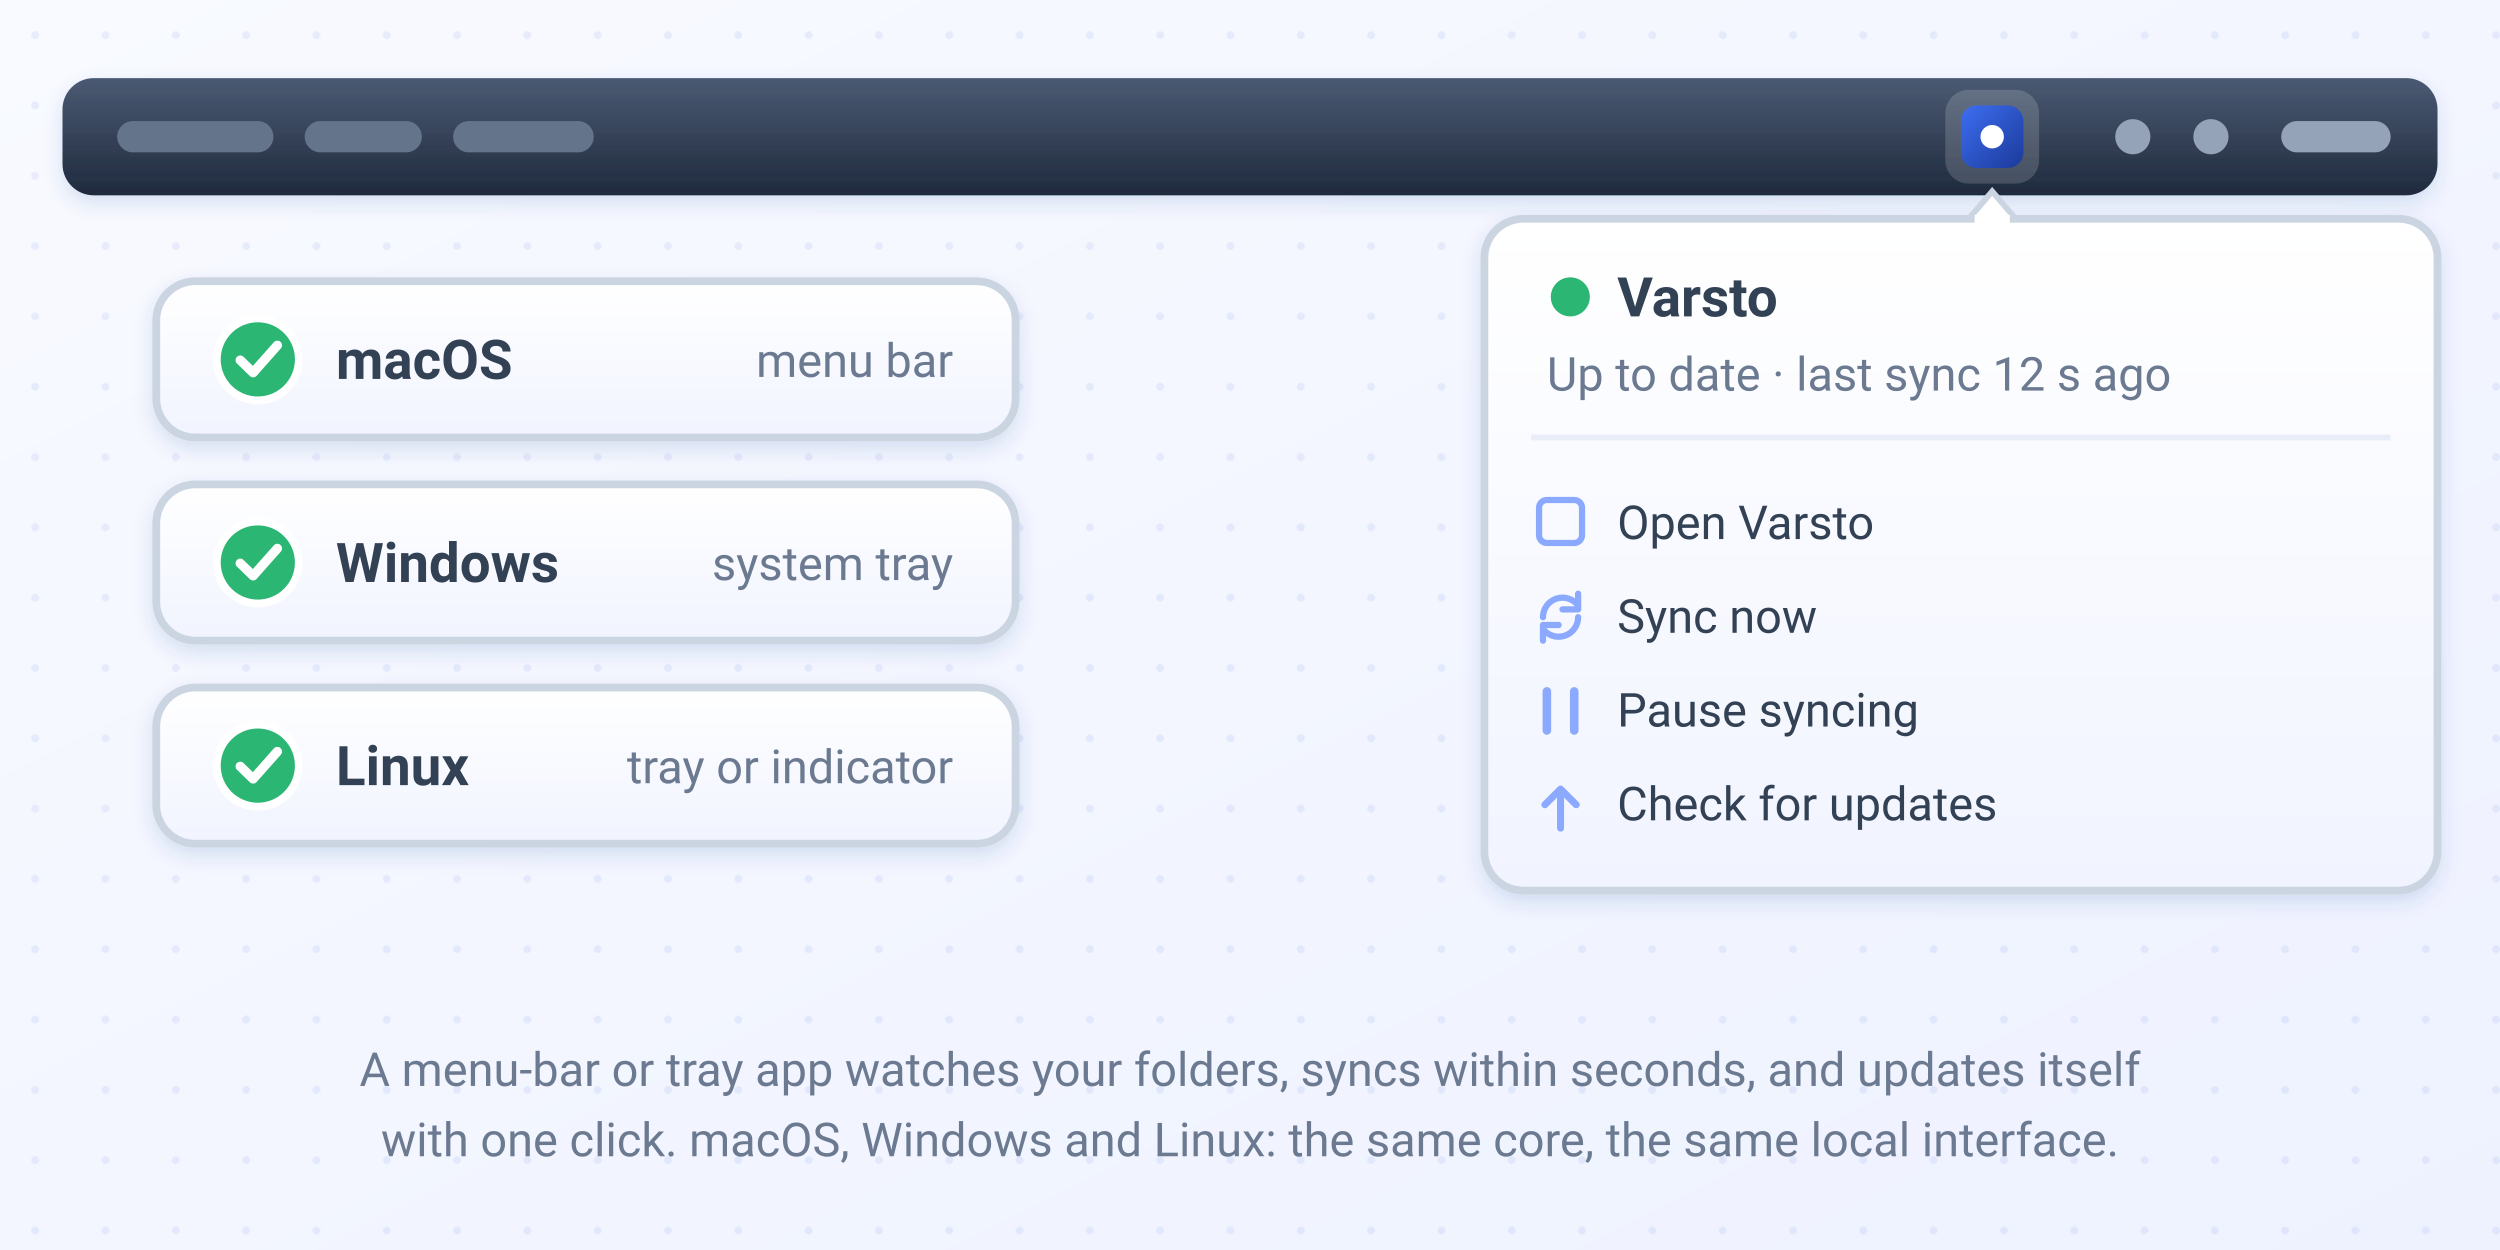
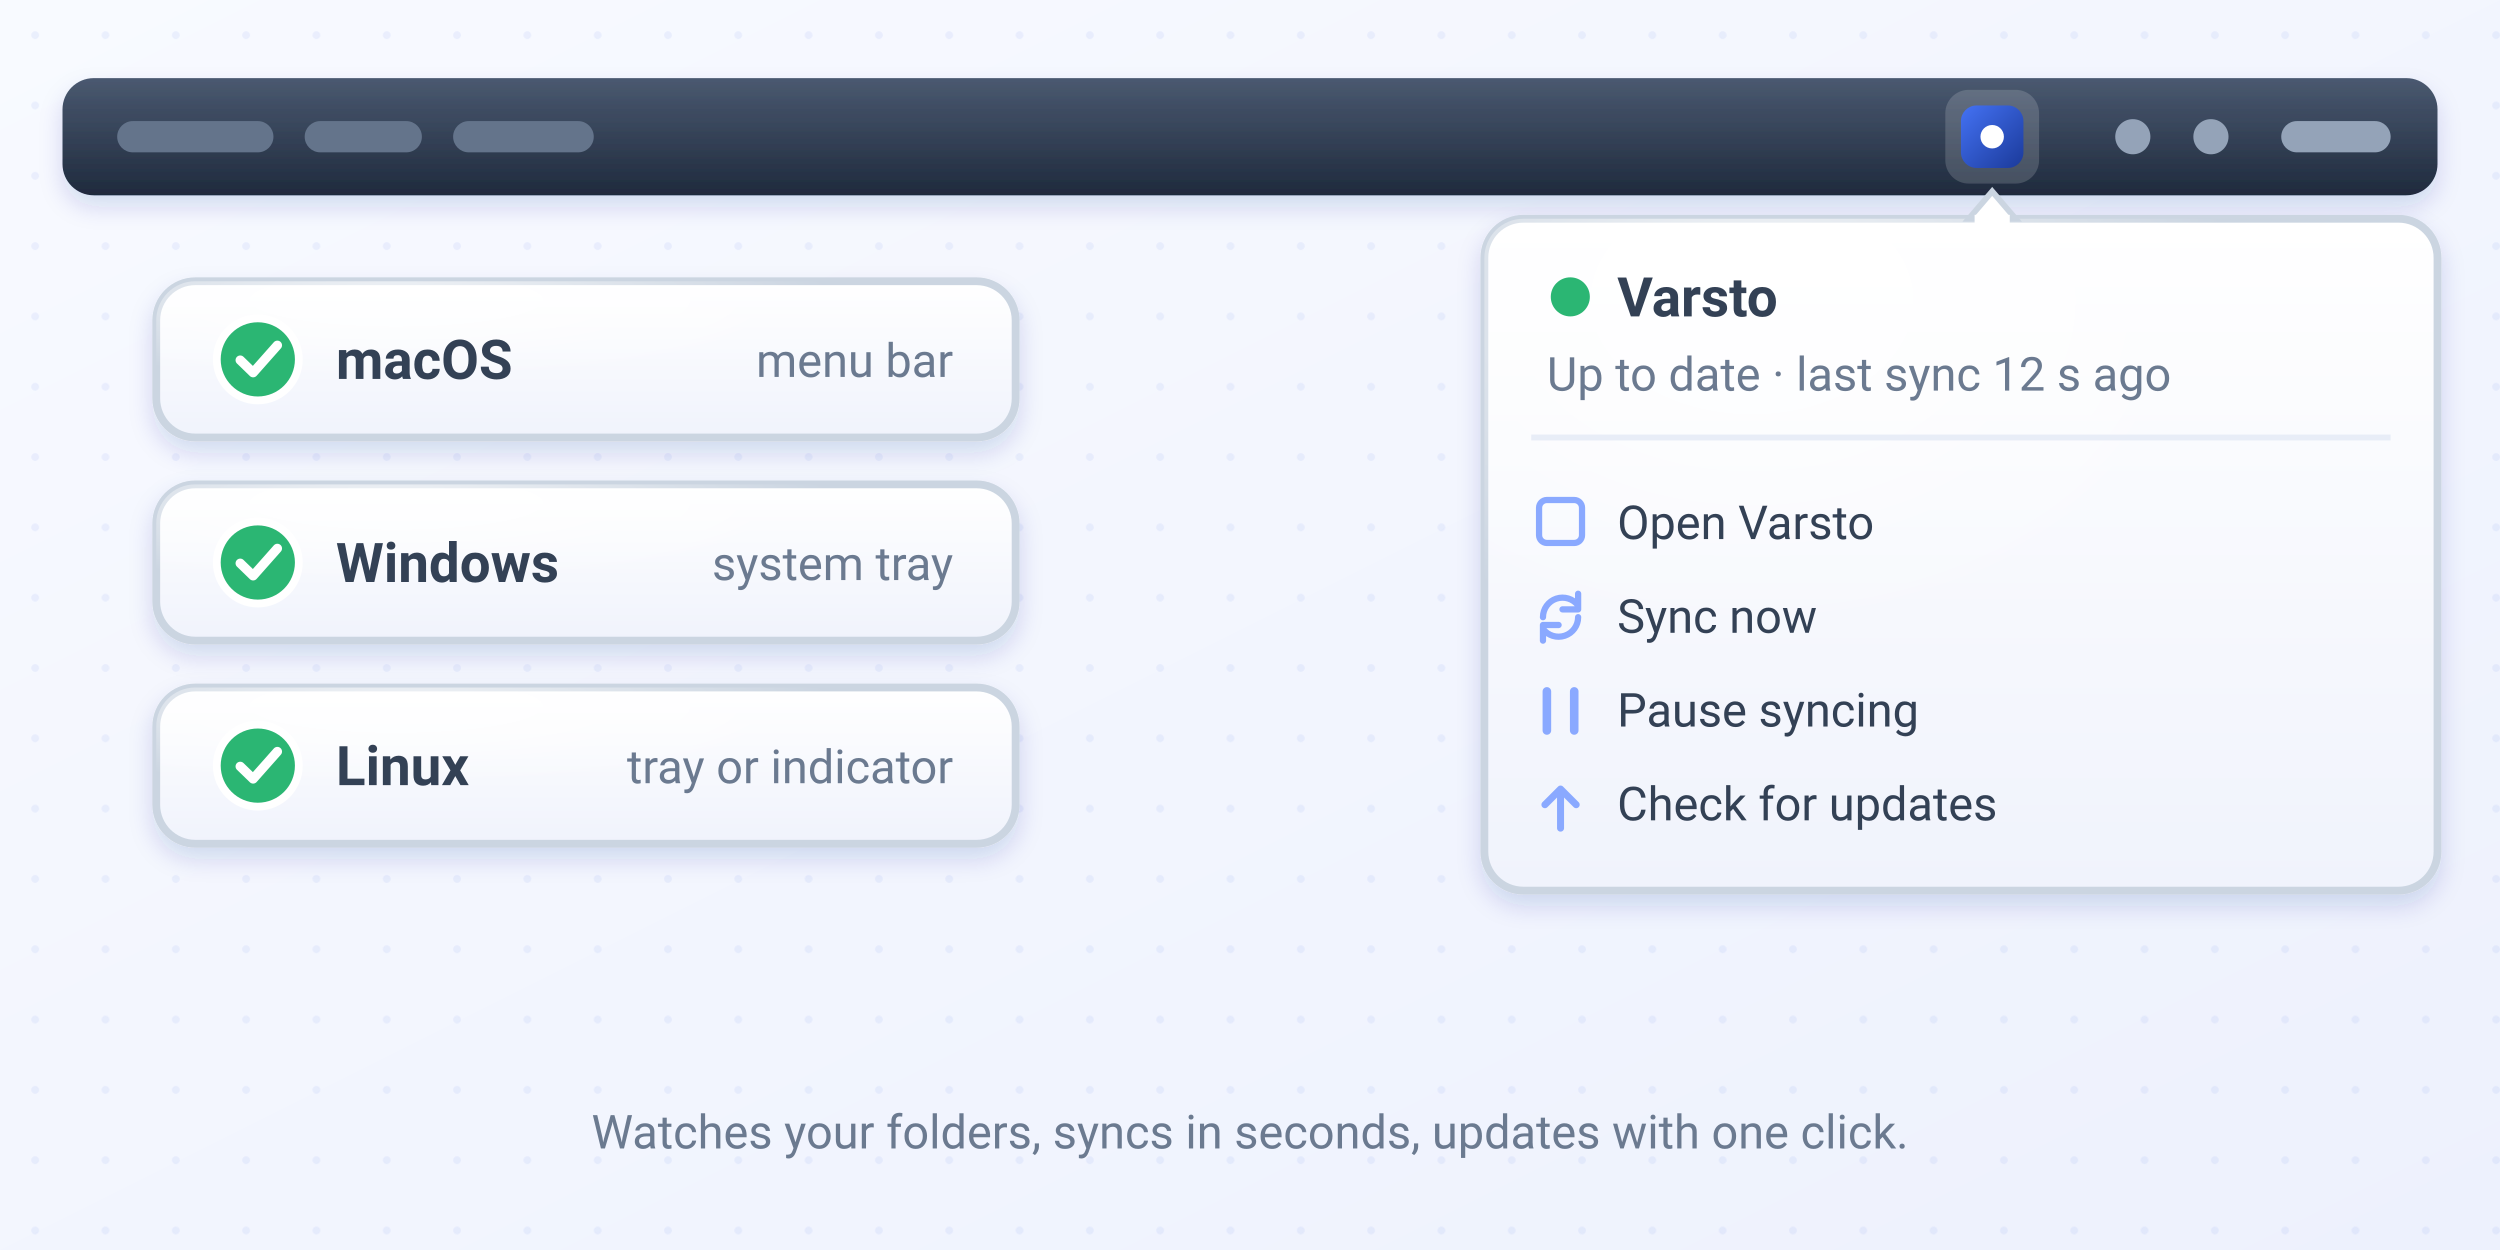
<svg xmlns="http://www.w3.org/2000/svg" viewBox="0 0 640 320" width="640" height="320" role="img" aria-label="Background app on every desktop">
  <defs>
    <linearGradient id="bg" x1="0" y1="0" x2="1" y2="1">
      <stop offset="0" stop-color="#f8faff" />
-       <stop offset="1" stop-color="#eef2ff" />
+       <stop offset="1" stop-color="#edf1fd" />
    </linearGradient>
    <pattern id="dots" width="18" height="18" patternUnits="userSpaceOnUse">
-       <circle cx="9" cy="9" r="1" fill="#2b57d6" fill-opacity=".08" />
+       <circle cx="9" cy="9" r="1" fill="#2b57d6" fill-opacity=".07" />
    </pattern>
    <linearGradient id="pg" x1="0" y1="0" x2="1" y2="1">
-       <stop offset="0" stop-color="#3d6ef2" />
+       <stop offset="0" stop-color="#4472f4" />
      <stop offset="1" stop-color="#1b3a9a" />
    </linearGradient>
    <linearGradient id="wg" x1="0" y1="0" x2="0" y2="1">
      <stop offset="0" stop-color="#ffffff" />
-       <stop offset="1" stop-color="#f1f4ff" />
+       <stop offset="1" stop-color="#f0f3fc" />
    </linearGradient>
    <linearGradient id="sg" x1="0" y1="0" x2="1" y2="1">
-       <stop offset="0" stop-color="#f7f9ff" />
-       <stop offset="1" stop-color="#dbe4ff" />
+       <stop offset="0" stop-color="#ffffff" />
+       <stop offset=".55" stop-color="#eaf0ff" />
+       <stop offset="1" stop-color="#d6e0fb" />
    </linearGradient>
    <linearGradient id="dg" x1="0" y1="0" x2="0" y2="1">
-       <stop offset="0" stop-color="#4b5a73" />
+       <stop offset="0" stop-color="#4a5970" />
      <stop offset="1" stop-color="#1f2a3d" />
    </linearGradient>
-     <filter id="sh" x="-20%" y="-20%" width="140%" height="160%">
-       <feDropShadow dx="0" dy="2" stdDeviation="2.5" flood-color="#1b3a9a" flood-opacity=".14" />
+     <linearGradient id="mg" x1="0" y1="0" x2="0" y2="1">
+       <stop offset="0" stop-color="#e6ebf3" />
+       <stop offset="1" stop-color="#b9c4d6" />
+     </linearGradient>
+     <radialGradient id="hl" cx=".28" cy=".12" r=".85">
+       <stop offset="0" stop-color="#fff" stop-opacity=".75" />
+       <stop offset=".6" stop-color="#fff" stop-opacity="0" />
+     </radialGradient>
+     <radialGradient id="cg" gradientUnits="userSpaceOnUse" cx="-14" cy="-26" r="72">
+       <stop offset="0" stop-color="#ffffff" />
+       <stop offset="1" stop-color="#e6ecfc" />
+     </radialGradient>
+     <filter id="sh" x="-20%" y="-20%" width="140%" height="170%">
+       <feDropShadow dx="0" dy="3" stdDeviation="3" flood-color="#1b3a9a" flood-opacity=".15" />
    </filter>
    <marker id="ah" viewBox="0 0 10 10" refX="8" refY="5" markerWidth="6" markerHeight="6" orient="auto-start-reverse">
      <path d="M0 1 L9 5 L0 9 z" fill="#8aa9ff" />
    </marker>
    <marker id="ahp" viewBox="0 0 10 10" refX="8" refY="5" markerWidth="6" markerHeight="6" orient="auto-start-reverse">
      <path d="M0 1 L9 5 L0 9 z" fill="#2b57d6" />
    </marker>
    <g id="ok">
      <circle r="11.5" fill="#fff" />
      <circle r="9.5" fill="#2bb673" />
      <path d="M-4.5 .2 L-1.2 3.4 L5 -3.6" stroke="#fff" stroke-width="2.4" fill="none" stroke-linecap="round" stroke-linejoin="round" />
    </g>
  </defs>
  <style>text{font-family:system-ui,-apple-system,'Segoe UI',Roboto,Helvetica,Arial,sans-serif}.t{font-size:14px;font-weight:600;fill:#334155}.s{font-size:12px;fill:#6b7a90}.n{font-size:12px;fill:#334155}.w{font-size:12px;font-weight:600;fill:#fff}.d{stroke:#8aa9ff;stroke-width:2;stroke-dasharray:6 5;fill:none;stroke-linecap:round;marker-end:url(#ah)}.dd{stroke:#8aa9ff;stroke-width:2;stroke-dasharray:6 5;fill:none;stroke-linecap:round;marker-end:url(#ah);marker-start:url(#ah)}.l{stroke:#2b57d6;stroke-width:2;fill:none;stroke-linecap:round;marker-end:url(#ahp);marker-start:url(#ahp)}.tr{stroke:#cbd5e1;stroke-width:2;stroke-dasharray:7 6;fill:none;stroke-linecap:round}.m{text-anchor:middle}.e{text-anchor:end}</style>
  <rect width="640" height="320" fill="url(#bg)" />
  <rect width="640" height="320" fill="url(#dots)" />
  <rect x="16" y="20" width="608" height="30" rx="8" fill="url(#dg)" filter="url(#sh)" />
  <rect x="30" y="31" width="40" height="8" rx="4" fill="#64748b" />
  <rect x="78" y="31" width="30" height="8" rx="4" fill="#64748b" />
  <rect x="116" y="31" width="36" height="8" rx="4" fill="#64748b" />
  <rect x="498" y="23" width="24" height="24" rx="6" fill="#fff" fill-opacity=".16" />
  <rect x="502" y="27" width="16" height="16" rx="4" fill="url(#pg)" />
  <circle cx="510" cy="35" r="3" fill="#fff" />
  <circle cx="546" cy="35" r="4.5" fill="#94a3b8" />
  <circle cx="566" cy="35" r="4.5" fill="#94a3b8" />
  <rect x="584" y="31" width="28" height="8" rx="4" fill="#94a3b8" />
  <rect x="380" y="56" width="244" height="172" rx="10" fill="url(#wg)" stroke="#cbd5e1" stroke-width="2" filter="url(#sh)" />
+   <rect x="380" y="56" width="244" height="172" rx="10" fill="url(#hl)" />
  <path d="M504 56 l6 -7 l6 7z" fill="#fff" stroke="#cbd5e1" stroke-width="1.5" />
  <path d="M505.5 56.5 h9" stroke="#fff" stroke-width="3" />
  <circle cx="402" cy="76" r="5" fill="#2bb673" />
  <text x="414" y="81" class="t">Varsto</text>
  <text x="396" y="100" class="s">Up to date · last sync 12 s ago</text>
  <path d="M392 112 H612" stroke="#e8edf7" stroke-width="1.5" />
  <rect x="394" y="128" width="11" height="11" rx="2" fill="none" stroke="#8aa9ff" stroke-width="1.6" />
  <path d="M395 158 a5 5 0 0 1 9 -3 M404 152 v4 h-4 M404 158 a5 5 0 0 1 -9 3 M395 164 v-4 h4" fill="none" stroke="#8aa9ff" stroke-width="1.6" stroke-linecap="round" stroke-linejoin="round" />
  <path d="M396 177 v10 M403 177 v10" stroke="#8aa9ff" stroke-width="2.2" stroke-linecap="round" />
  <path d="M399.5 212 v-10 M395.5 206 l4 -4 l4 4" fill="none" stroke="#8aa9ff" stroke-width="1.8" stroke-linecap="round" stroke-linejoin="round" />
  <text x="414" y="138" class="n">Open Varsto</text>
  <text x="414" y="162" class="n">Sync now</text>
  <text x="414" y="186" class="n">Pause syncing</text>
  <text x="414" y="210" class="n">Check for updates</text>
  <rect x="40" y="72" width="220" height="40" rx="10" fill="url(#wg)" stroke="#cbd5e1" stroke-width="2" filter="url(#sh)" />
+   <rect x="40" y="72" width="220" height="40" rx="10" fill="url(#hl)" />
  <use href="#ok" x="66" y="92" />
  <text x="86" y="97" class="t">macOS</text>
  <text x="244" y="96.5" class="s e">menu bar</text>
  <rect x="40" y="124" width="220" height="40" rx="10" fill="url(#wg)" stroke="#cbd5e1" stroke-width="2" filter="url(#sh)" />
+   <rect x="40" y="124" width="220" height="40" rx="10" fill="url(#hl)" />
  <use href="#ok" x="66" y="144" />
  <text x="86" y="149" class="t">Windows</text>
  <text x="244" y="148.5" class="s e">system tray</text>
  <rect x="40" y="176" width="220" height="40" rx="10" fill="url(#wg)" stroke="#cbd5e1" stroke-width="2" filter="url(#sh)" />
+   <rect x="40" y="176" width="220" height="40" rx="10" fill="url(#hl)" />
  <use href="#ok" x="66" y="196" />
  <text x="86" y="201" class="t">Linux</text>
  <text x="244" y="200.5" class="s e">tray or indicator</text>
-   <text x="320" y="278" class="s m">A menu-bar or tray app watches your folders, syncs within seconds, and updates itself</text>
-   <text x="320" y="296" class="s m">with one click. macOS, Windows and Linux: the same core, the same local interface.</text>
+   <text x="320" y="294" class="s m">Watches your folders, syncs in seconds, updates with one click.</text>
</svg>
